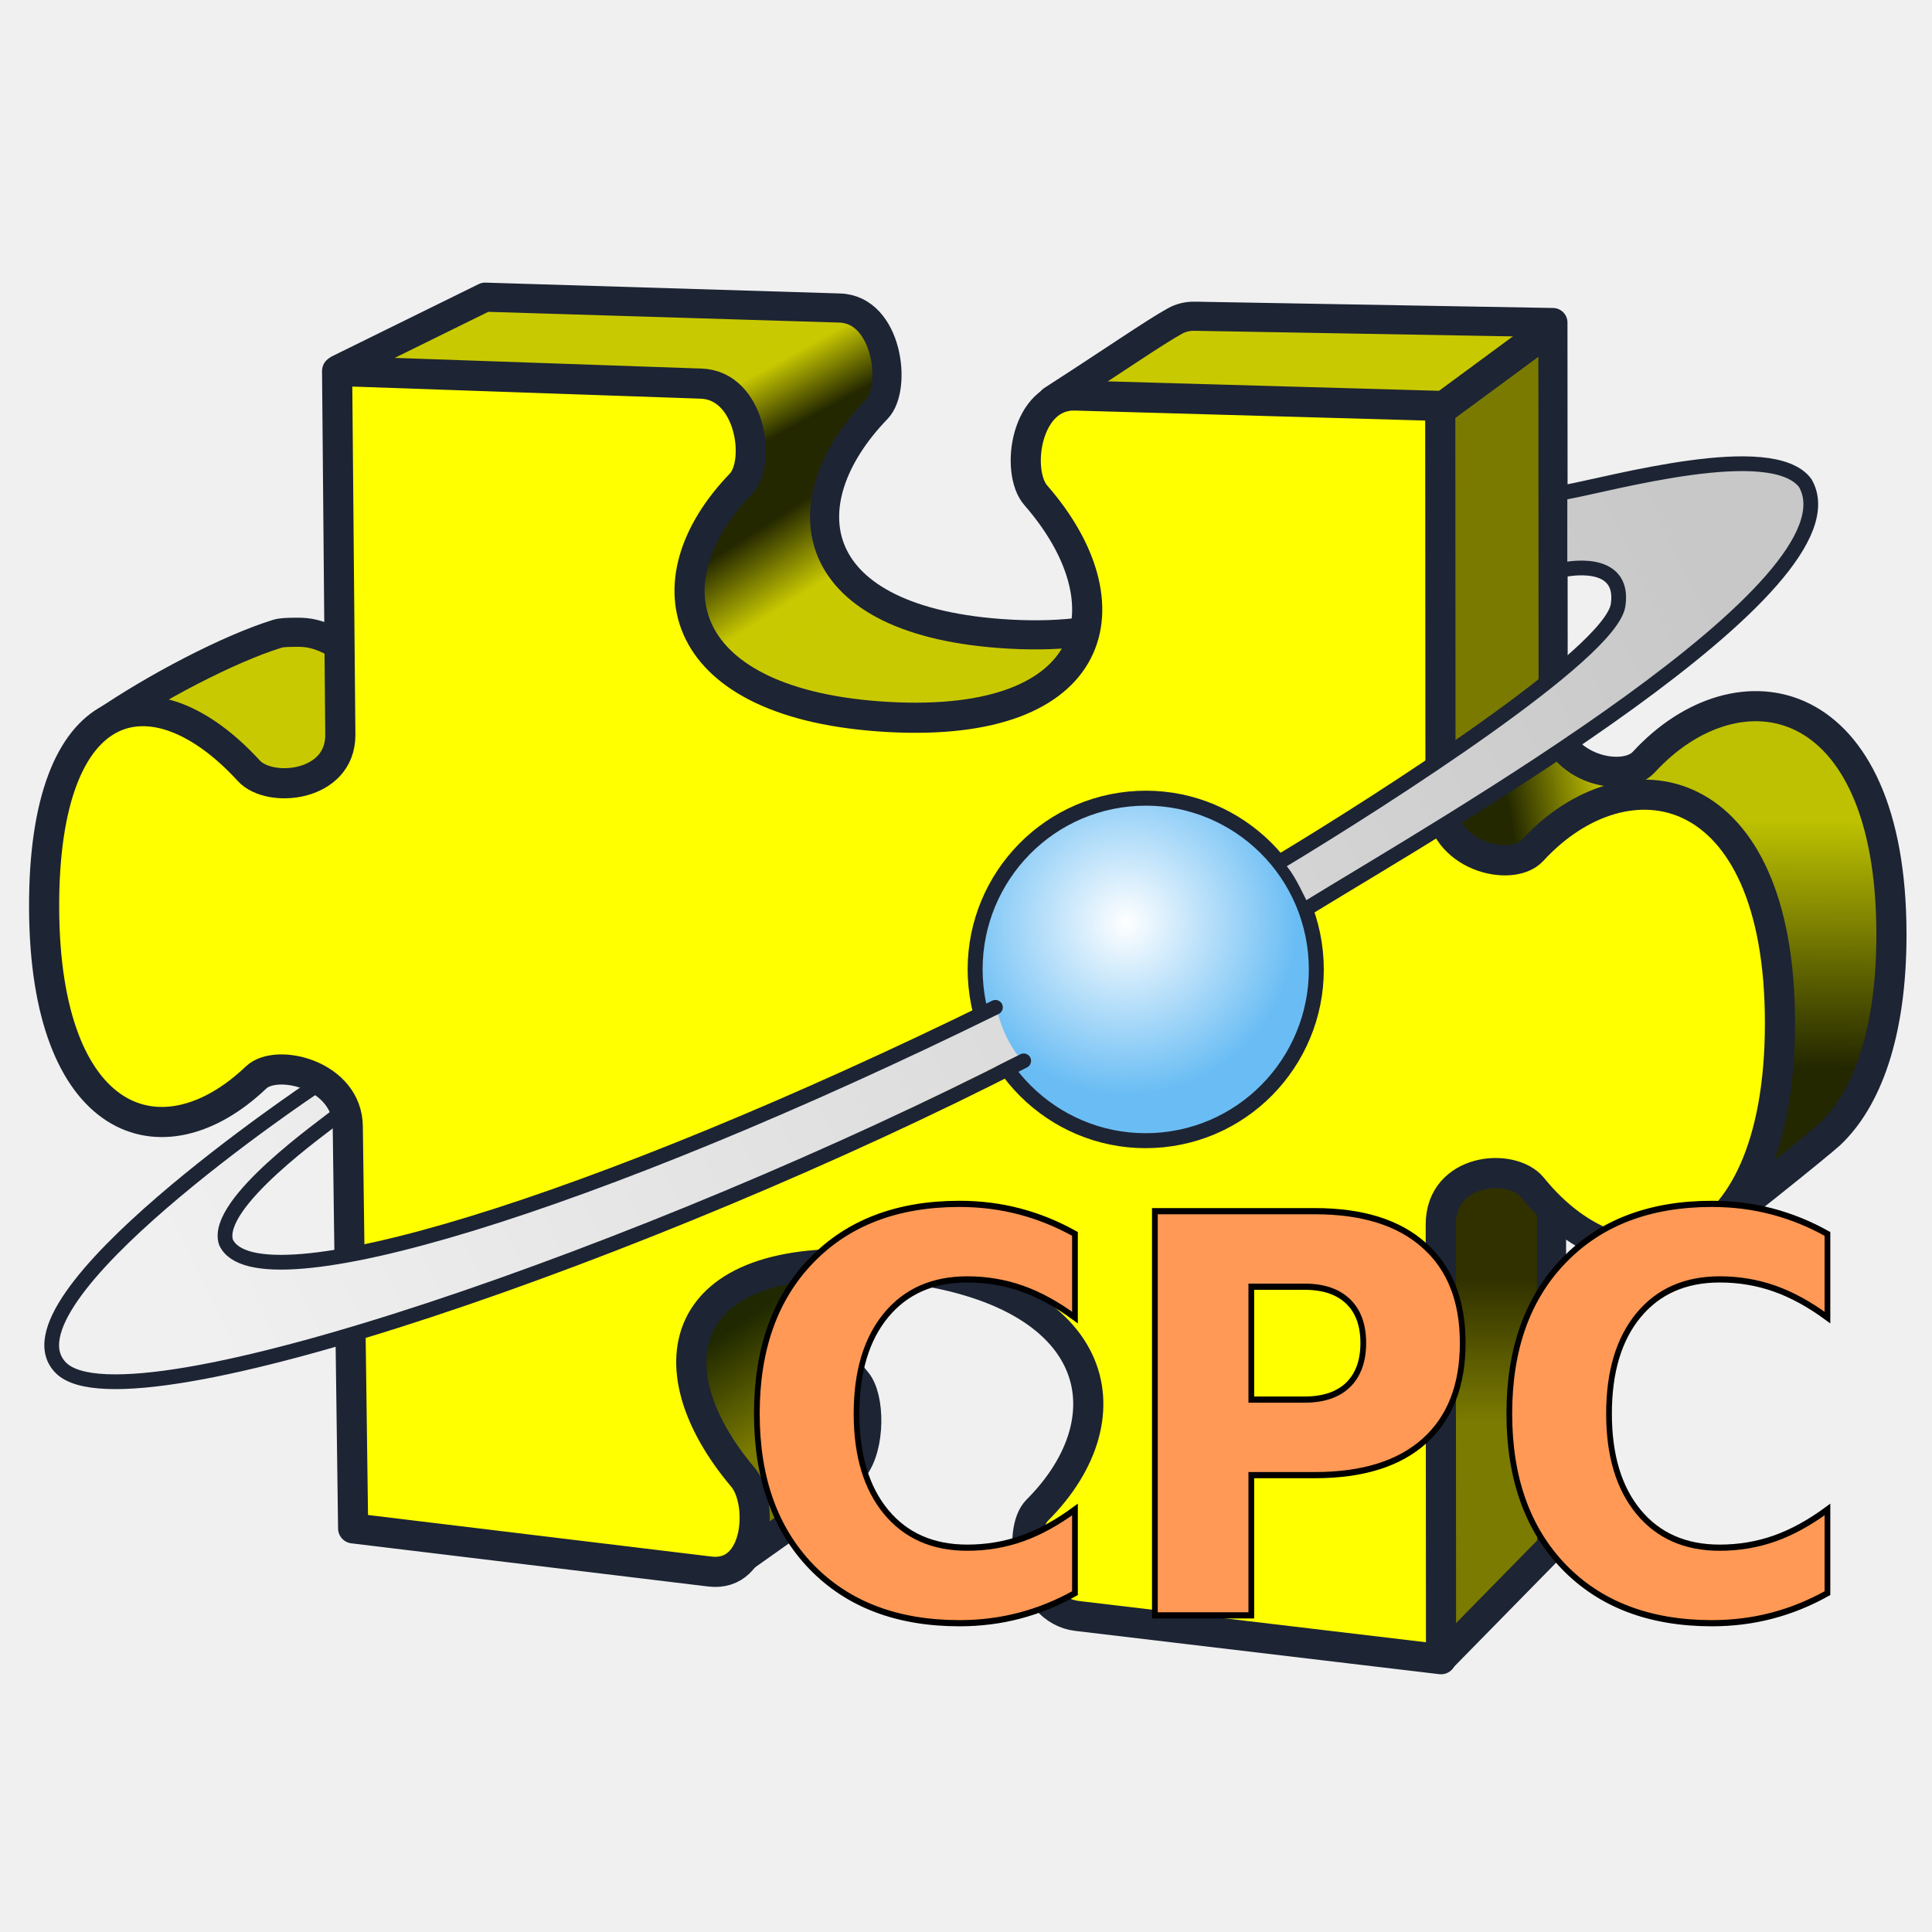
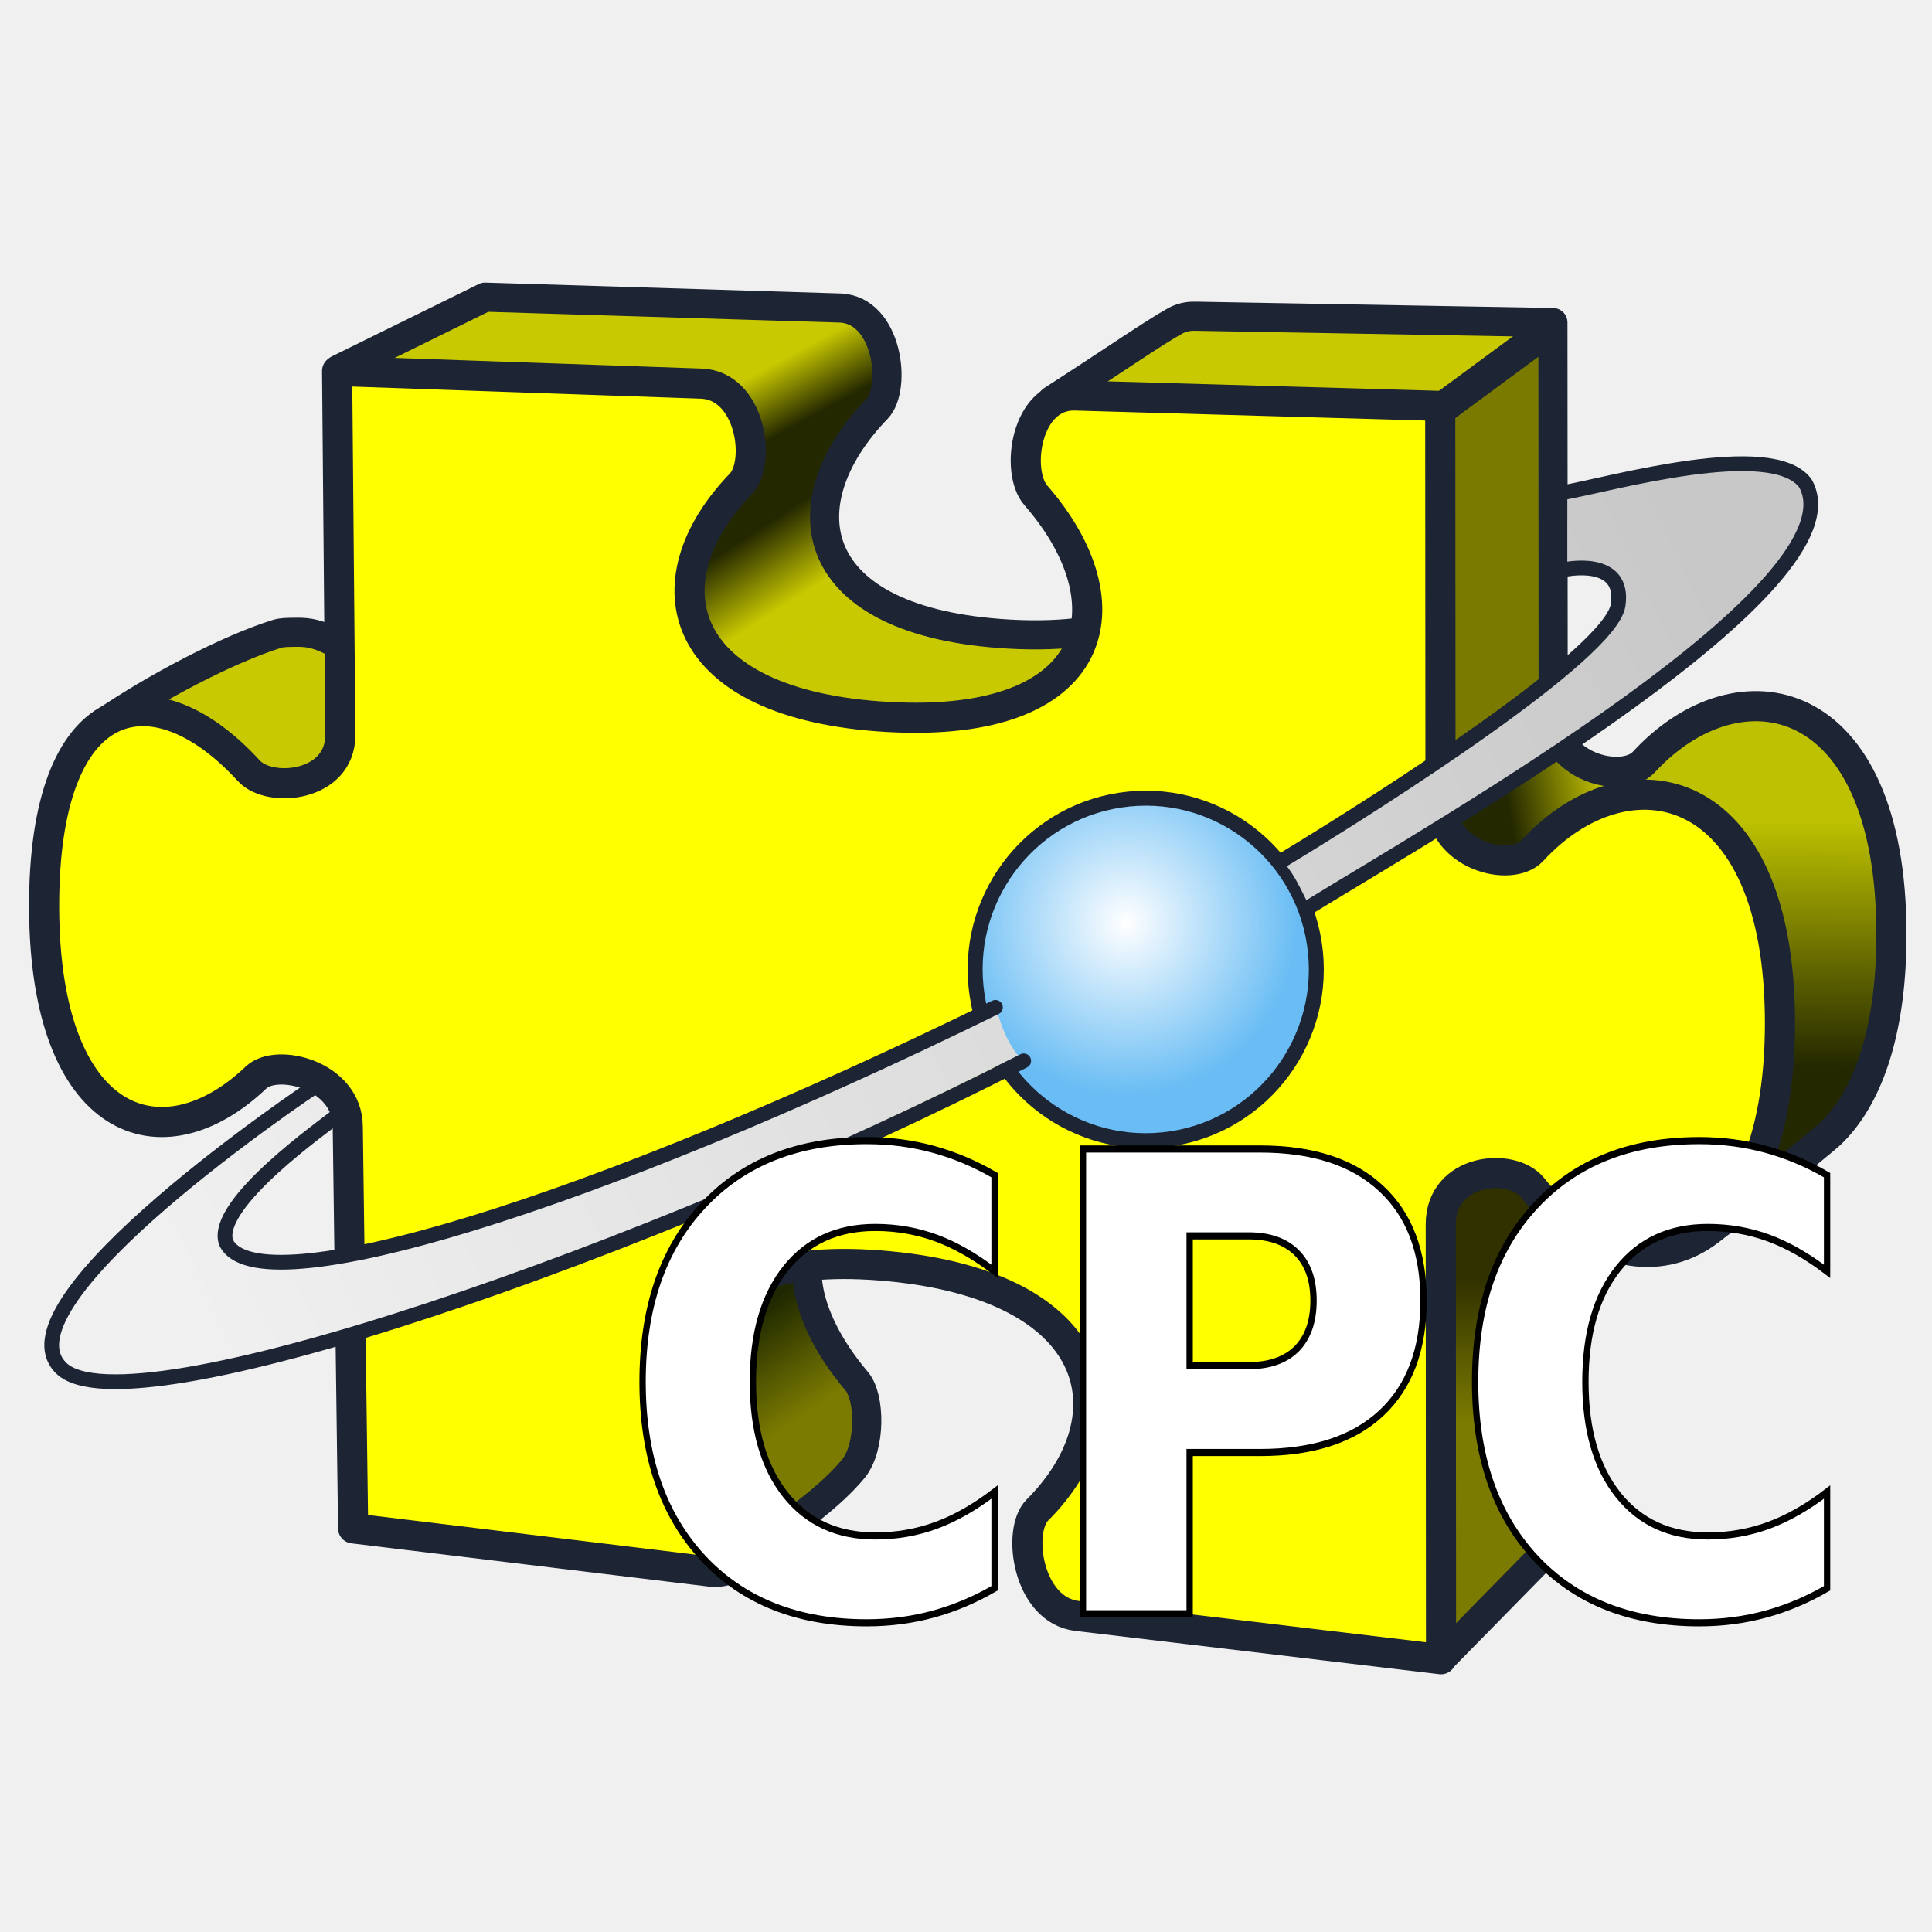
<svg xmlns="http://www.w3.org/2000/svg" xmlns:ns1="http://www.openswatchbook.org/uri/2009/osb" xmlns:xlink="http://www.w3.org/1999/xlink" width="86mm" height="86mm" viewBox="0 0 304.724 304.724" id="svg5552" version="1.1">
  <defs id="defs5554">
    <linearGradient id="linearGradient878" ns1:paint="solid">
      <stop style="stop-color:#000000;stop-opacity:1;" offset="0" id="stop876" />
    </linearGradient>
    <linearGradient xlink:href="#linearGradient5325" id="linearGradient5491" gradientUnits="userSpaceOnUse" gradientTransform="matrix(0.914146,-0.09299332,0.09263307,0.9177011,-103.3107,-107.0699)" x1="196.729" y1="409.801" x2="468.99" y2="312.658" />
    <linearGradient id="linearGradient5325">
      <stop style="stop-color:#f0f0f0;stop-opacity:1" offset="0" id="stop5327" />
      <stop style="stop-color:#c8c8c8;stop-opacity:1" offset="1" id="stop5329" />
    </linearGradient>
    <radialGradient xlink:href="#linearGradient5335" id="radialGradient5489" gradientUnits="userSpaceOnUse" gradientTransform="matrix(0.942842,0,0,0.9464341,-111.6,132.107)" cx="374.009" cy="86.909" fx="374.009" fy="86.909" r="28.537" />
    <linearGradient id="linearGradient5335">
      <stop style="stop-color:#ffffff;stop-opacity:1" offset="0" id="stop5337" />
      <stop style="stop-color:#6abdf4;stop-opacity:1" offset="1" id="stop5339" />
    </linearGradient>
    <linearGradient xlink:href="#linearGradient5437" id="linearGradient5487" gradientUnits="userSpaceOnUse" gradientTransform="matrix(0.9764469,0,0,0.9764469,-76.31477,-343.6148)" x1="286.033" y1="482.042" x2="292.886" y2="492.756" />
    <linearGradient id="linearGradient5437">
      <stop style="stop-color:#242800;stop-opacity:1" offset="0" id="stop5439" />
      <stop style="stop-color:#c9c900;stop-opacity:0.996" offset="1" id="stop5441" />
    </linearGradient>
    <linearGradient xlink:href="#linearGradient5421" id="linearGradient5485" gradientUnits="userSpaceOnUse" gradientTransform="matrix(0.9764469,0,0,0.9764469,-76.31477,-343.6148)" x1="456.764" y1="568.625" x2="456.945" y2="528.913" />
    <linearGradient id="linearGradient5421">
      <stop id="stop5423" offset="0" style="stop-color:#242800;stop-opacity:1" />
      <stop id="stop5425" offset="1" style="stop-color:#bdc100;stop-opacity:0.996" />
    </linearGradient>
    <linearGradient xlink:href="#linearGradient5437" id="linearGradient5483" gradientUnits="userSpaceOnUse" gradientTransform="matrix(0.9764469,0,0,0.9857067,-76.31477,-347.7636)" x1="297.997" y1="461.864" x2="293.065" y2="452.756" />
    <linearGradient xlink:href="#linearGradient5353" id="linearGradient5481" gradientUnits="userSpaceOnUse" gradientTransform="matrix(0.9764469,0,0,0.9764469,-123.5149,-301.726)" x1="331.582" y1="567.153" x2="341.692" y2="582.153" />
    <linearGradient id="linearGradient5353">
      <stop id="stop5355" offset="0" style="stop-color:#1f2800;stop-opacity:1" />
      <stop id="stop5357" offset="1" style="stop-color:#7a7a00;stop-opacity:0.996" />
    </linearGradient>
    <linearGradient xlink:href="#linearGradient5292" id="linearGradient5479" gradientUnits="userSpaceOnUse" gradientTransform="matrix(0.9764469,0,0,0.9764469,-100.42,-160.1277)" x1="430.339" y1="415.035" x2="430.339" y2="437.89" />
    <linearGradient id="linearGradient5292">
      <stop style="stop-color:#313100;stop-opacity:1" offset="0" id="stop5294" />
      <stop style="stop-color:#7a7a00;stop-opacity:0.996" offset="1" id="stop5296" />
    </linearGradient>
    <linearGradient xlink:href="#linearGradient5437" id="linearGradient4184" x1="323.441" y1="206.448" x2="339.592" y2="203.412" gradientUnits="userSpaceOnUse" gradientTransform="matrix(0.9764469,0,0,0.9764469,5.567752,-32.44916)" />
    <linearGradient xlink:href="#linearGradient878" id="linearGradient880" x1="211.162" y1="256.159" x2="386.706" y2="256.159" gradientUnits="userSpaceOnUse" />
+     <linearGradient xlink:href="#linearGradient878" id="linearGradient881" gradientUnits="userSpaceOnUse" x1="211.162" y1="256.159" x2="386.706" y2="256.159" />
+     <linearGradient xlink:href="#linearGradient878" id="linearGradient883" gradientUnits="userSpaceOnUse" x1="211.162" y1="256.159" x2="386.706" y2="256.159" />
+     <linearGradient xlink:href="#linearGradient878" id="linearGradient885" gradientUnits="userSpaceOnUse" x1="211.162" y1="256.159" x2="386.706" y2="256.159" />
  </defs>
  <g id="layer1" transform="translate(-83.74839,-43.34841)">
    <path id="path5447" d="m 312.546,232.148 c 1.073,-1.659 8.633,-4.374 10.924,-3.697 12.278,5.524 3.9,58.511 3.9,58.511 l -14.391,13.544 c 0,0 -11.329,-41.84 -0.433,-68.358 z" style="color:#000000;clip-rule:nonzero;display:inline;overflow:visible;visibility:visible;opacity:1;isolation:auto;mix-blend-mode:normal;color-interpolation:sRGB;color-interpolation-filters:linearRGB;solid-color:#000000;solid-opacity:1;fill:url(#linearGradient5479);fill-opacity:1;fill-rule:nonzero;stroke:none;stroke-width:3.643;stroke-linecap:round;stroke-linejoin:round;stroke-miterlimit:4;stroke-dasharray:none;stroke-dashoffset:0;stroke-opacity:1;color-rendering:auto;image-rendering:auto;shape-rendering:auto;text-rendering:auto;enable-background:accumulate" />
    <path id="path5449" d="m 196.321,248.851 c 2.365,-1.455 10.029,-5.897 12.413,-6.054 6.344,10.713 18.061,23.146 8.457,32.669 -2.501,2.447 -10.713,8.15 -12.154,8.97 -8.643,-15.522 -19.666,-27.843 -8.715,-35.585 z" style="color:#000000;clip-rule:nonzero;display:inline;overflow:visible;visibility:visible;opacity:1;isolation:auto;mix-blend-mode:normal;color-interpolation:sRGB;color-interpolation-filters:linearRGB;solid-color:#000000;solid-opacity:1;fill:url(#linearGradient5481);fill-opacity:1;fill-rule:nonzero;stroke:none;stroke-width:4.663;stroke-linecap:round;stroke-linejoin:round;stroke-miterlimit:4;stroke-dasharray:none;stroke-dashoffset:0;stroke-opacity:1;color-rendering:auto;image-rendering:auto;shape-rendering:auto;text-rendering:auto;enable-background:accumulate" />
    <path id="path5451" d="m 121.174,161.454 c -2.697,-2.458 -5.993,-4.794 -8.623,-6.11 l -4.258,-2.131 4.788,-2.829 c 5.786,-3.418 10.033,-5.382 13.505,-6.243 2.144,-0.532 3.141,-0.485 5.745,0.272 l 3.15,0.916 -0.179,8.311 c -0.176,8.185 -0.202,8.333 -1.685,9.815 -1.212,1.21 -2.148,1.551 -4.792,1.742 l -3.286,0.238 -4.365,-3.979 z" style="color:#000000;clip-rule:nonzero;display:inline;overflow:visible;visibility:visible;opacity:1;isolation:auto;mix-blend-mode:normal;color-interpolation:sRGB;color-interpolation-filters:linearRGB;solid-color:#000000;solid-opacity:1;fill:#c9c900;fill-opacity:0.996;fill-rule:nonzero;stroke:none;stroke-width:4.663;stroke-linecap:round;stroke-linejoin:round;stroke-miterlimit:4;stroke-dasharray:none;stroke-dashoffset:0;stroke-opacity:1;color-rendering:auto;image-rendering:auto;shape-rendering:auto;text-rendering:auto;enable-background:accumulate" />
    <path id="path5453" d="m 197.469,103.042 -50.415,-2.916 -1.956,-0.037 13.404,-7.896 58.944,1.31 z" style="color:#000000;clip-rule:nonzero;display:inline;overflow:visible;visibility:visible;opacity:1;isolation:auto;mix-blend-mode:normal;color-interpolation:sRGB;color-interpolation-filters:linearRGB;solid-color:#000000;solid-opacity:1;fill:#c9c900;fill-opacity:0.996;fill-rule:nonzero;stroke:none;stroke-width:4.663;stroke-linecap:round;stroke-linejoin:round;stroke-miterlimit:4;stroke-dasharray:none;stroke-dashoffset:0;stroke-opacity:1;color-rendering:auto;image-rendering:auto;shape-rendering:auto;text-rendering:auto;enable-background:accumulate" />
    <path id="path5455" d="m 256.318,103.961 15.417,-9.721 53.027,1.484 -13.218,9.995 z" style="color:#000000;clip-rule:nonzero;display:inline;overflow:visible;visibility:visible;opacity:1;isolation:auto;mix-blend-mode:normal;color-interpolation:sRGB;color-interpolation-filters:linearRGB;solid-color:#000000;solid-opacity:1;fill:#c9c900;fill-opacity:0.996;fill-rule:nonzero;stroke:none;stroke-width:4.663;stroke-linecap:round;stroke-linejoin:round;stroke-miterlimit:4;stroke-dasharray:none;stroke-dashoffset:0;stroke-opacity:1;color-rendering:auto;image-rendering:auto;shape-rendering:auto;text-rendering:auto;enable-background:accumulate" />
    <path id="path5457" d="m 202.863,120.128 c 1.589,-2.526 1.66,-7.758 0.155,-11.493 -0.931,-2.31 -3.04,-4.931 -4.718,-5.862 -0.29,-0.161 -0.523,-0.335 -0.519,-0.388 0.018,-0.239 19.004,-9.281 19.456,-9.247 2.033,0.157 4.106,3.928 4.903,6.921 0.36,1.351 0.316,4.185 -0.077,5.043 -0.169,0.369 -1.014,1.427 -1.877,2.351 -2.4,2.568 -3.89,4.603 -5.233,7.148 z" style="color:#000000;clip-rule:nonzero;display:inline;overflow:visible;visibility:visible;opacity:1;isolation:auto;mix-blend-mode:normal;color-interpolation:sRGB;color-interpolation-filters:linearRGB;solid-color:#000000;solid-opacity:1;fill:url(#linearGradient5483);fill-opacity:1;fill-rule:nonzero;stroke:none;stroke-width:4.663;stroke-linecap:round;stroke-linejoin:round;stroke-miterlimit:4;stroke-dasharray:none;stroke-dashoffset:0;stroke-opacity:1;color-rendering:auto;image-rendering:auto;shape-rendering:auto;text-rendering:auto;enable-background:accumulate" />
    <path id="path5459" d="m 317.739,176.971 c -0.652,-0.204 -1.61,-0.634 -2.129,-0.955 -1.001,-0.62 -3.909,-3.654 -3.705,-3.808 0.859,-2.148 7.667,-9.257 14.504,-11.488 5.582,0.627 14.437,5.119 8.829,9.232 -1.015,0.748 -8.164,4.385 -9.414,5.599 -2.454,2.119 -5.729,2.07 -8.085,1.419 z" style="color:#000000;clip-rule:nonzero;display:inline;overflow:visible;visibility:visible;opacity:1;isolation:auto;mix-blend-mode:normal;color-interpolation:sRGB;color-interpolation-filters:linearRGB;solid-color:#000000;solid-opacity:1;fill:url(#linearGradient4184);fill-opacity:1;fill-rule:nonzero;stroke:none;stroke-width:4.663;stroke-linecap:round;stroke-linejoin:round;stroke-miterlimit:4;stroke-dasharray:none;stroke-dashoffset:0;stroke-opacity:1;color-rendering:auto;image-rendering:auto;shape-rendering:auto;text-rendering:auto;enable-background:accumulate" />
    <path id="path5461" d="m 358.624,227.857 c 4.473,-20.324 3.606,-43.898 -9.548,-56.733 -5.344,-3.002 -7.475,-2.511 -12.341,-0.897 l 2.865,-5.632 c 22.728,-15.134 33.555,-10.345 37.626,3.186 6.015,17.497 7.328,33.009 -0.356,50.86 -1.13,2.597 -9.461,5.17 -13.024,8.922 -2.975,3.133 -5.223,0.79 -5.223,0.294 z" style="color:#000000;clip-rule:nonzero;display:inline;overflow:visible;visibility:visible;opacity:1;isolation:auto;mix-blend-mode:normal;color-interpolation:sRGB;color-interpolation-filters:linearRGB;solid-color:#000000;solid-opacity:1;fill:url(#linearGradient5485);fill-opacity:1;fill-rule:nonzero;stroke:none;stroke-width:4.663;stroke-linecap:round;stroke-linejoin:round;stroke-miterlimit:4;stroke-dasharray:none;stroke-dashoffset:0;stroke-opacity:1;color-rendering:auto;image-rendering:auto;shape-rendering:auto;text-rendering:auto;enable-background:accumulate" />
    <path style="fill:none;fill-opacity:1;stroke:#1d2434;stroke-width:4.752;stroke-linecap:round;stroke-linejoin:round;stroke-miterlimit:4;stroke-dasharray:none;stroke-opacity:1" d="m 328.533,155.583 c 0.006,8.885 11.186,11.521 14.464,7.985 14.937,-16.246 39.079,-11.713 39.08,27.176 4.1e-4,15.803 -3.983,26.091 -9.714,31.498 -1.393,1.314 -18.195,14.863 -19.763,15.609" id="path5471-3" />
    <path id="path5463" d="m 217.285,153.692 c -4.103,-0.654 -10.541,-2.598 -12.803,-3.866 l -1.795,-1.006 7.505,-6 7.505,-6 3.483,2.039 c 6.736,3.944 16.36,6.194 26.521,6.2 l 5.539,0.003 -1.827,2.062 c -2.486,2.805 -7.347,5.303 -12.347,6.344 -4.534,0.944 -16.492,1.067 -21.782,0.224 z" style="color:#000000;clip-rule:nonzero;display:inline;overflow:visible;visibility:visible;opacity:1;isolation:auto;mix-blend-mode:normal;color-interpolation:sRGB;color-interpolation-filters:linearRGB;solid-color:#000000;solid-opacity:1;fill:#c9c900;fill-opacity:0.996;fill-rule:nonzero;stroke:none;stroke-width:4.663;stroke-linecap:round;stroke-linejoin:round;stroke-miterlimit:4;stroke-dasharray:none;stroke-dashoffset:0;stroke-opacity:1;color-rendering:auto;image-rendering:auto;shape-rendering:auto;text-rendering:auto;enable-background:accumulate" />
    <path style="color:#000000;clip-rule:nonzero;display:inline;overflow:visible;visibility:visible;opacity:1;isolation:auto;mix-blend-mode:normal;color-interpolation:sRGB;color-interpolation-filters:linearRGB;solid-color:#000000;solid-opacity:1;fill:url(#linearGradient5487);fill-opacity:1;fill-rule:nonzero;stroke:none;stroke-width:4.663;stroke-linecap:round;stroke-linejoin:round;stroke-miterlimit:4;stroke-dasharray:none;stroke-dashoffset:0;stroke-opacity:1;color-rendering:auto;image-rendering:auto;shape-rendering:auto;text-rendering:auto;enable-background:accumulate" d="m 201.228,150.833 c -8.396,-6.344 -10.479,-19.41 -0.717,-28.196 1.13,-1.017 2.351,-2.755 2.351,-2.755 l 12.961,-5.998 c -2.052,3.851 -3.348,6.559 -3.363,10.245 -0.013,3.041 4.977,11.212 6.334,13.817 z" id="path5465" />
    <path id="path5469" d="m 312.902,108.415 15.038,-11.033 0.199,56.876 -16.655,10.741 z" style="color:#000000;clip-rule:nonzero;display:inline;overflow:visible;visibility:visible;opacity:1;isolation:auto;mix-blend-mode:normal;color-interpolation:sRGB;color-interpolation-filters:linearRGB;solid-color:#000000;solid-opacity:1;fill:#7a7a00;fill-opacity:0.996;fill-rule:nonzero;stroke:none;stroke-width:4.663;stroke-linecap:round;stroke-linejoin:round;stroke-miterlimit:4;stroke-dasharray:none;stroke-dashoffset:0;stroke-opacity:1;color-rendering:auto;image-rendering:auto;shape-rendering:auto;text-rendering:auto;enable-background:accumulate" />
    <path id="path5467" d="m 254.818,142.971 c -3.435,0.481 -7.359,0.641 -11.832,0.393 -32.452,-1.798 -35.313,-20.616 -20.899,-35.537 3.164,-3.304 1.687,-15.656 -5.887,-15.896 l -55.941,-1.711 -23.079,11.361 m 191.539,52.786 -0.038,-60.146 -56.387,-0.994 c -1.231,-0.039 -2.304,0.241 -3.225,0.752 -3.446,1.915 -9.461,6.121 -19.364,12.494 m -112.776,38.426 c -2.855,-1.615 -4.631,-1.842 -6.327,-1.827 -1.696,0.015 -2.446,0.032 -3.142,0.248 -7.638,2.37 -19.322,8.472 -27.582,14.162 m 211.638,147.075 16.977,-17.304 -0.034,-54.3 M 199.291,290.305 c 5.969,-4.453 14.563,-9.739 19.145,-15.421 2.638,-3.38 2.607,-11.094 0.449,-13.667 -4.757,-5.625 -7.463,-11.36 -7.819,-16.42" style="fill:none;fill-opacity:1;stroke:#1d2434;stroke-width:4.593;stroke-linecap:round;stroke-linejoin:round;stroke-miterlimit:4;stroke-dasharray:none;stroke-opacity:1" />
    <path style="fill:#ffff00;fill-opacity:1;stroke:#1d2434;stroke-width:4.752;stroke-linecap:round;stroke-linejoin:round;stroke-miterlimit:4;stroke-dasharray:none;stroke-opacity:1" d="m 138.601,221.078 c -0.025,-8.205 -11.204,-10.916 -14.47,-7.778 -14.876,14.161 -33.294,7.679 -33.424,-26.705 -0.13,-34.384 17.285,-38.052 32.28,-21.686 3.29,3.622 14.464,2.561 14.439,-5.644 l -0.508,-57.406 57.395,1.995 c 7.836,0.249 9.556,12.392 6.283,15.811 -14.914,15.438 -10.329,34.906 23.247,36.767 33.576,1.861 38.255,-17.779 23.283,-34.953 -3.287,-3.74 -1.61,-15.999 6.226,-15.75 l 57.559,1.641 0.039,62.173 c 0.006,8.885 11.186,11.521 14.464,7.985 14.937,-16.246 39.079,-11.713 39.08,27.176 9.8e-4,38.889 -24.122,44.379 -39.057,25.928 -3.279,-4.02 -14.451,-3.035 -14.445,5.85 l 0.043,68.566 -57.416,-6.827 c -7.817,-0.929 -9.527,-13.443 -6.258,-16.69 14.899,-14.925 10.175,-35.272 -23.363,-38.464 -33.538,-3.192 -38.028,15.593 -23.071,33.28 3.281,3.912 2.6,15.817 -5.215,14.871 l -56.266,-6.808 z" id="path5471" />
    <path id="path5473" d="M 327.037,96.055 310.472,108.261" style="fill:none;fill-rule:evenodd;stroke:#1d2434;stroke-width:4.98;stroke-linecap:butt;stroke-linejoin:miter;stroke-miterlimit:4;stroke-dasharray:none;stroke-opacity:1" />
    <ellipse cy="222.009" cx="243.412" id="circle5475" style="color:#000000;clip-rule:nonzero;display:inline;overflow:visible;visibility:visible;opacity:1;isolation:auto;mix-blend-mode:normal;color-interpolation:sRGB;color-interpolation-filters:linearRGB;solid-color:#000000;solid-opacity:1;fill:url(#radialGradient5489);fill-opacity:1;fill-rule:nonzero;stroke:#1d2434;stroke-width:2.36;stroke-linecap:round;stroke-linejoin:round;stroke-miterlimit:4;stroke-dasharray:none;stroke-dashoffset:0;stroke-opacity:1;color-rendering:auto;image-rendering:auto;shape-rendering:auto;text-rendering:auto;enable-background:accumulate" transform="matrix(0.9948656,-0.1012047,0.10043,0.9949441,0,0)" rx="26.906" ry="27.008" />
    <path id="path5477" d="m 289.819,185.376 3.071,-1.701 c 61.852,-35.932 80.046,-56.413 74.857,-63.381 -5.189,-6.968 -29.442,0.395 -36.762,1.724 l -2e-5,0 -0.019,10.102 c 4.789,0.029 7.126,0.421 8.646,3.569 2.359,4.886 -17.793,23.417 -50.904,42.334 l -2.303,1.612 c 1.368,1.444 2.578,4.095 3.415,5.742 z m -48.697,17.845 c -62.599,30.738 -118.089,47.004 -122.84,36.644 -1.981,-6.081 15.898,-19.506 17.534,-20.932 -0.588,-1.286 -1.451,-2.196 -2.521,-2.904 0,0 -49.639,31.962 -39.049,42.405 10.446,10.302 92.675,-19.177 150.066,-48.594 -1.353,-1.742 -2.418,-3.947 -3.19,-6.619 z" style="opacity:1;fill:url(#linearGradient5491);fill-opacity:1;fill-rule:evenodd;stroke:none;stroke-width:1px;stroke-linecap:butt;stroke-linejoin:miter;stroke-opacity:1" />
    <path style="opacity:1;fill:none;fill-opacity:1;fill-rule:evenodd;stroke:#1d2434;stroke-width:2.325;stroke-linecap:round;stroke-linejoin:miter;stroke-miterlimit:4;stroke-dasharray:none;stroke-opacity:1" d="m 290.273,186.392 c 21.098,-12.94 87.406,-50.828 78.21,-66.846 -5.246,-7.043 -30.494,0.102 -37.894,1.445 m -0.083,12.196 c 0,0 9.579,-2.083 8.461,5.583 -1.117,7.666 -36.817,30.523 -53.129,40.375 m -45.087,23.086 c -63.281,31.073 -116.555,47.525 -121.357,37.052 -2.003,-6.147 15.822,-18.492 17.476,-19.934 m -3.651,-4.515 c 0,0 -50.532,33.736 -39.827,44.293 10.56,10.414 93.802,-18.717 151.818,-48.455" id="path4176" />
    <flowRoot xml:space="preserve" id="flowRoot51" style="fill:black;fill-opacity:1;line-height:1.25;stroke:none;font-family:sans-serif;font-style:normal;font-weight:normal;font-size:40px;letter-spacing:0px;word-spacing:0px">
      <flowRegion id="flowRegion53">
        <rect id="rect55" width="137.857" height="67.143" x="152.857" y="207.897" />
      </flowRegion>
      <flowPara id="flowPara57" />
    </flowRoot>
    <text xml:space="preserve" style="font-style:normal;font-variant:normal;font-weight:normal;font-stretch:normal;font-size:50px;line-height:1.25;font-family:sans-serif;-inkscape-font-specification:'sans-serif, Normal';font-variant-ligatures:normal;font-variant-caps:normal;font-variant-numeric:normal;font-feature-settings:normal;text-align:start;letter-spacing:0px;word-spacing:0px;writing-mode:lr-tb;text-anchor:start;fill:#c83737;fill-opacity:1;stroke:none;stroke-width:0.938" x="238.436" y="269.055" id="text61">
      <tspan id="tspan59" x="238.436" y="313.293" style="font-style:normal;font-variant:normal;font-weight:normal;font-stretch:normal;font-size:50px;font-family:sans-serif;-inkscape-font-specification:'sans-serif, Normal';font-variant-ligatures:normal;font-variant-caps:normal;font-variant-numeric:normal;font-feature-settings:normal;text-align:start;writing-mode:lr-tb;text-anchor:start;fill:#c83737;stroke-width:0.938" />
    </text>
-     <g aria-label="CPC" transform="scale(0.9619218,1.039586)" style="font-style:normal;font-variant:normal;font-weight:bold;font-stretch:normal;font-size:84.116px;line-height:1.25;font-family:'DejaVu Sans';-inkscape-font-specification:'DejaVu Sans, Bold';font-variant-ligatures:normal;font-variant-caps:normal;font-variant-numeric:normal;font-feature-settings:normal;text-align:start;letter-spacing:0px;word-spacing:0px;writing-mode:lr-tb;text-anchor:start;fill:#ff9955;fill-opacity:1;stroke:url(#linearGradient880);stroke-width:0.938;stroke-miterlimit:4;stroke-dasharray:none" id="text4577">
-       <path d="m 263.324,283.41 q -4.354,2.259 -9.077,3.409 -4.723,1.15 -9.857,1.15 -15.32,0 -24.274,-8.543 -8.954,-8.584 -8.954,-23.247 0,-14.704 8.954,-23.247 8.954,-8.584 24.274,-8.584 5.134,0 9.857,1.15 4.723,1.15 9.077,3.409 v 12.691 q -4.395,-2.998 -8.666,-4.395 -4.272,-1.396 -8.995,-1.396 -8.461,0 -13.307,5.422 -4.847,5.422 -4.847,14.95 0,9.488 4.847,14.909 4.847,5.422 13.307,5.422 4.723,0 8.995,-1.396 4.272,-1.396 8.666,-4.395 z" style="font-style:normal;font-variant:normal;font-weight:bold;font-stretch:normal;font-size:84.116px;font-family:'DejaVu Sans';-inkscape-font-specification:'DejaVu Sans, Bold';font-variant-ligatures:normal;font-variant-caps:normal;font-variant-numeric:normal;font-feature-settings:normal;text-align:start;writing-mode:lr-tb;text-anchor:start;fill:#ff9955;stroke-width:0.938;stroke-miterlimit:4;stroke-dasharray:none;stroke:url(#linearGradient880)" id="path4595" />
-       <path d="m 276.426,225.457 h 26.245 q 11.706,0 17.949,5.216 6.284,5.175 6.284,14.786 0,9.652 -6.284,14.868 -6.243,5.175 -17.949,5.175 h -10.432 v 21.276 h -15.813 z m 15.813,11.459 v 17.127 h 8.748 q 4.6,0 7.106,-2.218 2.505,-2.259 2.505,-6.366 0,-4.107 -2.505,-6.325 -2.505,-2.218 -7.106,-2.218 z" style="font-style:normal;font-variant:normal;font-weight:bold;font-stretch:normal;font-size:84.116px;font-family:'DejaVu Sans';-inkscape-font-specification:'DejaVu Sans, Bold';font-variant-ligatures:normal;font-variant-caps:normal;font-variant-numeric:normal;font-feature-settings:normal;text-align:start;writing-mode:lr-tb;text-anchor:start;fill:#ff9955;stroke-width:0.938;stroke-miterlimit:4;stroke-dasharray:none;stroke:url(#linearGradient880)" id="path4597" />
-       <path d="m 386.706,283.41 q -4.354,2.259 -9.077,3.409 -4.723,1.15 -9.857,1.15 -15.32,0 -24.274,-8.543 -8.954,-8.584 -8.954,-23.247 0,-14.704 8.954,-23.247 8.954,-8.584 24.274,-8.584 5.134,0 9.857,1.15 4.723,1.15 9.077,3.409 v 12.691 q -4.395,-2.998 -8.666,-4.395 -4.272,-1.396 -8.995,-1.396 -8.461,0 -13.307,5.422 -4.847,5.422 -4.847,14.95 0,9.488 4.847,14.909 4.847,5.422 13.307,5.422 4.723,0 8.995,-1.396 4.272,-1.396 8.666,-4.395 z" style="font-style:normal;font-variant:normal;font-weight:bold;font-stretch:normal;font-size:84.116px;font-family:'DejaVu Sans';-inkscape-font-specification:'DejaVu Sans, Bold';font-variant-ligatures:normal;font-variant-caps:normal;font-variant-numeric:normal;font-feature-settings:normal;text-align:start;writing-mode:lr-tb;text-anchor:start;fill:#ff9955;stroke-width:0.938;stroke-miterlimit:4;stroke-dasharray:none;stroke:url(#linearGradient880)" id="path4599" />
+     <g aria-label="CPC" transform="matrix(1.064257,0,0,1.195494,-39.63152,-44.9598)" style="font-style:normal;font-variant:normal;font-weight:bold;font-stretch:normal;font-size:84.116px;line-height:1.25;font-family:'DejaVu Sans';-inkscape-font-specification:'DejaVu Sans, Bold';font-variant-ligatures:normal;font-variant-caps:normal;font-variant-numeric:normal;font-feature-settings:normal;text-align:start;letter-spacing:0px;word-spacing:0px;writing-mode:lr-tb;text-anchor:start;fill:#ffffff;fill-opacity:1;stroke:url(#linearGradient880);stroke-width:0.938;stroke-miterlimit:4;stroke-dasharray:none" id="text4577">
+       <path d="m 263.324,283.41 q -4.354,2.259 -9.077,3.409 -4.723,1.15 -9.857,1.15 -15.32,0 -24.274,-8.543 -8.954,-8.584 -8.954,-23.247 0,-14.704 8.954,-23.247 8.954,-8.584 24.274,-8.584 5.134,0 9.857,1.15 4.723,1.15 9.077,3.409 v 12.691 q -4.395,-2.998 -8.666,-4.395 -4.272,-1.396 -8.995,-1.396 -8.461,0 -13.307,5.422 -4.847,5.422 -4.847,14.95 0,9.488 4.847,14.909 4.847,5.422 13.307,5.422 4.723,0 8.995,-1.396 4.272,-1.396 8.666,-4.395 z" style="font-style:normal;font-variant:normal;font-weight:bold;font-stretch:normal;font-size:84.116px;font-family:'DejaVu Sans';-inkscape-font-specification:'DejaVu Sans, Bold';font-variant-ligatures:normal;font-variant-caps:normal;font-variant-numeric:normal;font-feature-settings:normal;text-align:start;writing-mode:lr-tb;text-anchor:start;fill:#ffffff;stroke:url(#linearGradient881);stroke-width:0.938;stroke-miterlimit:4;stroke-dasharray:none" id="path4595" />
+       <path d="m 276.426,225.457 h 26.245 q 11.706,0 17.949,5.216 6.284,5.175 6.284,14.786 0,9.652 -6.284,14.868 -6.243,5.175 -17.949,5.175 h -10.432 v 21.276 h -15.813 z m 15.813,11.459 v 17.127 h 8.748 q 4.6,0 7.106,-2.218 2.505,-2.259 2.505,-6.366 0,-4.107 -2.505,-6.325 -2.505,-2.218 -7.106,-2.218 z" style="font-style:normal;font-variant:normal;font-weight:bold;font-stretch:normal;font-size:84.116px;font-family:'DejaVu Sans';-inkscape-font-specification:'DejaVu Sans, Bold';font-variant-ligatures:normal;font-variant-caps:normal;font-variant-numeric:normal;font-feature-settings:normal;text-align:start;writing-mode:lr-tb;text-anchor:start;fill:#ffffff;stroke:url(#linearGradient883);stroke-width:0.938;stroke-miterlimit:4;stroke-dasharray:none" id="path4597" />
+       <path d="m 386.706,283.41 q -4.354,2.259 -9.077,3.409 -4.723,1.15 -9.857,1.15 -15.32,0 -24.274,-8.543 -8.954,-8.584 -8.954,-23.247 0,-14.704 8.954,-23.247 8.954,-8.584 24.274,-8.584 5.134,0 9.857,1.15 4.723,1.15 9.077,3.409 v 12.691 q -4.395,-2.998 -8.666,-4.395 -4.272,-1.396 -8.995,-1.396 -8.461,0 -13.307,5.422 -4.847,5.422 -4.847,14.95 0,9.488 4.847,14.909 4.847,5.422 13.307,5.422 4.723,0 8.995,-1.396 4.272,-1.396 8.666,-4.395 z" style="font-style:normal;font-variant:normal;font-weight:bold;font-stretch:normal;font-size:84.116px;font-family:'DejaVu Sans';-inkscape-font-specification:'DejaVu Sans, Bold';font-variant-ligatures:normal;font-variant-caps:normal;font-variant-numeric:normal;font-feature-settings:normal;text-align:start;writing-mode:lr-tb;text-anchor:start;fill:#ffffff;stroke:url(#linearGradient885);stroke-width:0.938;stroke-miterlimit:4;stroke-dasharray:none" id="path4599" />
    </g>
    <flowRoot xml:space="preserve" id="flowRoot4579" style="fill:black;fill-opacity:1;line-height:1.25;stroke:none;font-family:sans-serif;font-style:normal;font-weight:normal;font-size:40px;letter-spacing:0px;word-spacing:0px">
      <flowRegion id="flowRegion4581">
        <rect id="rect4583" width="17.143" height="52.143" x="51.429" y="164.325" />
      </flowRegion>
      <flowPara id="flowPara4585" />
    </flowRoot>
    <flowRoot xml:space="preserve" id="flowRoot4587" style="fill:black;fill-opacity:1;line-height:1.25;stroke:none;font-family:sans-serif;font-style:normal;font-weight:normal;font-size:40px;letter-spacing:0px;word-spacing:0px">
      <flowRegion id="flowRegion4589">
        <rect id="rect4591" width="18.571" height="65.714" x="52.857" y="167.182" />
      </flowRegion>
      <flowPara id="flowPara4593" />
    </flowRoot>
  </g>
</svg>
